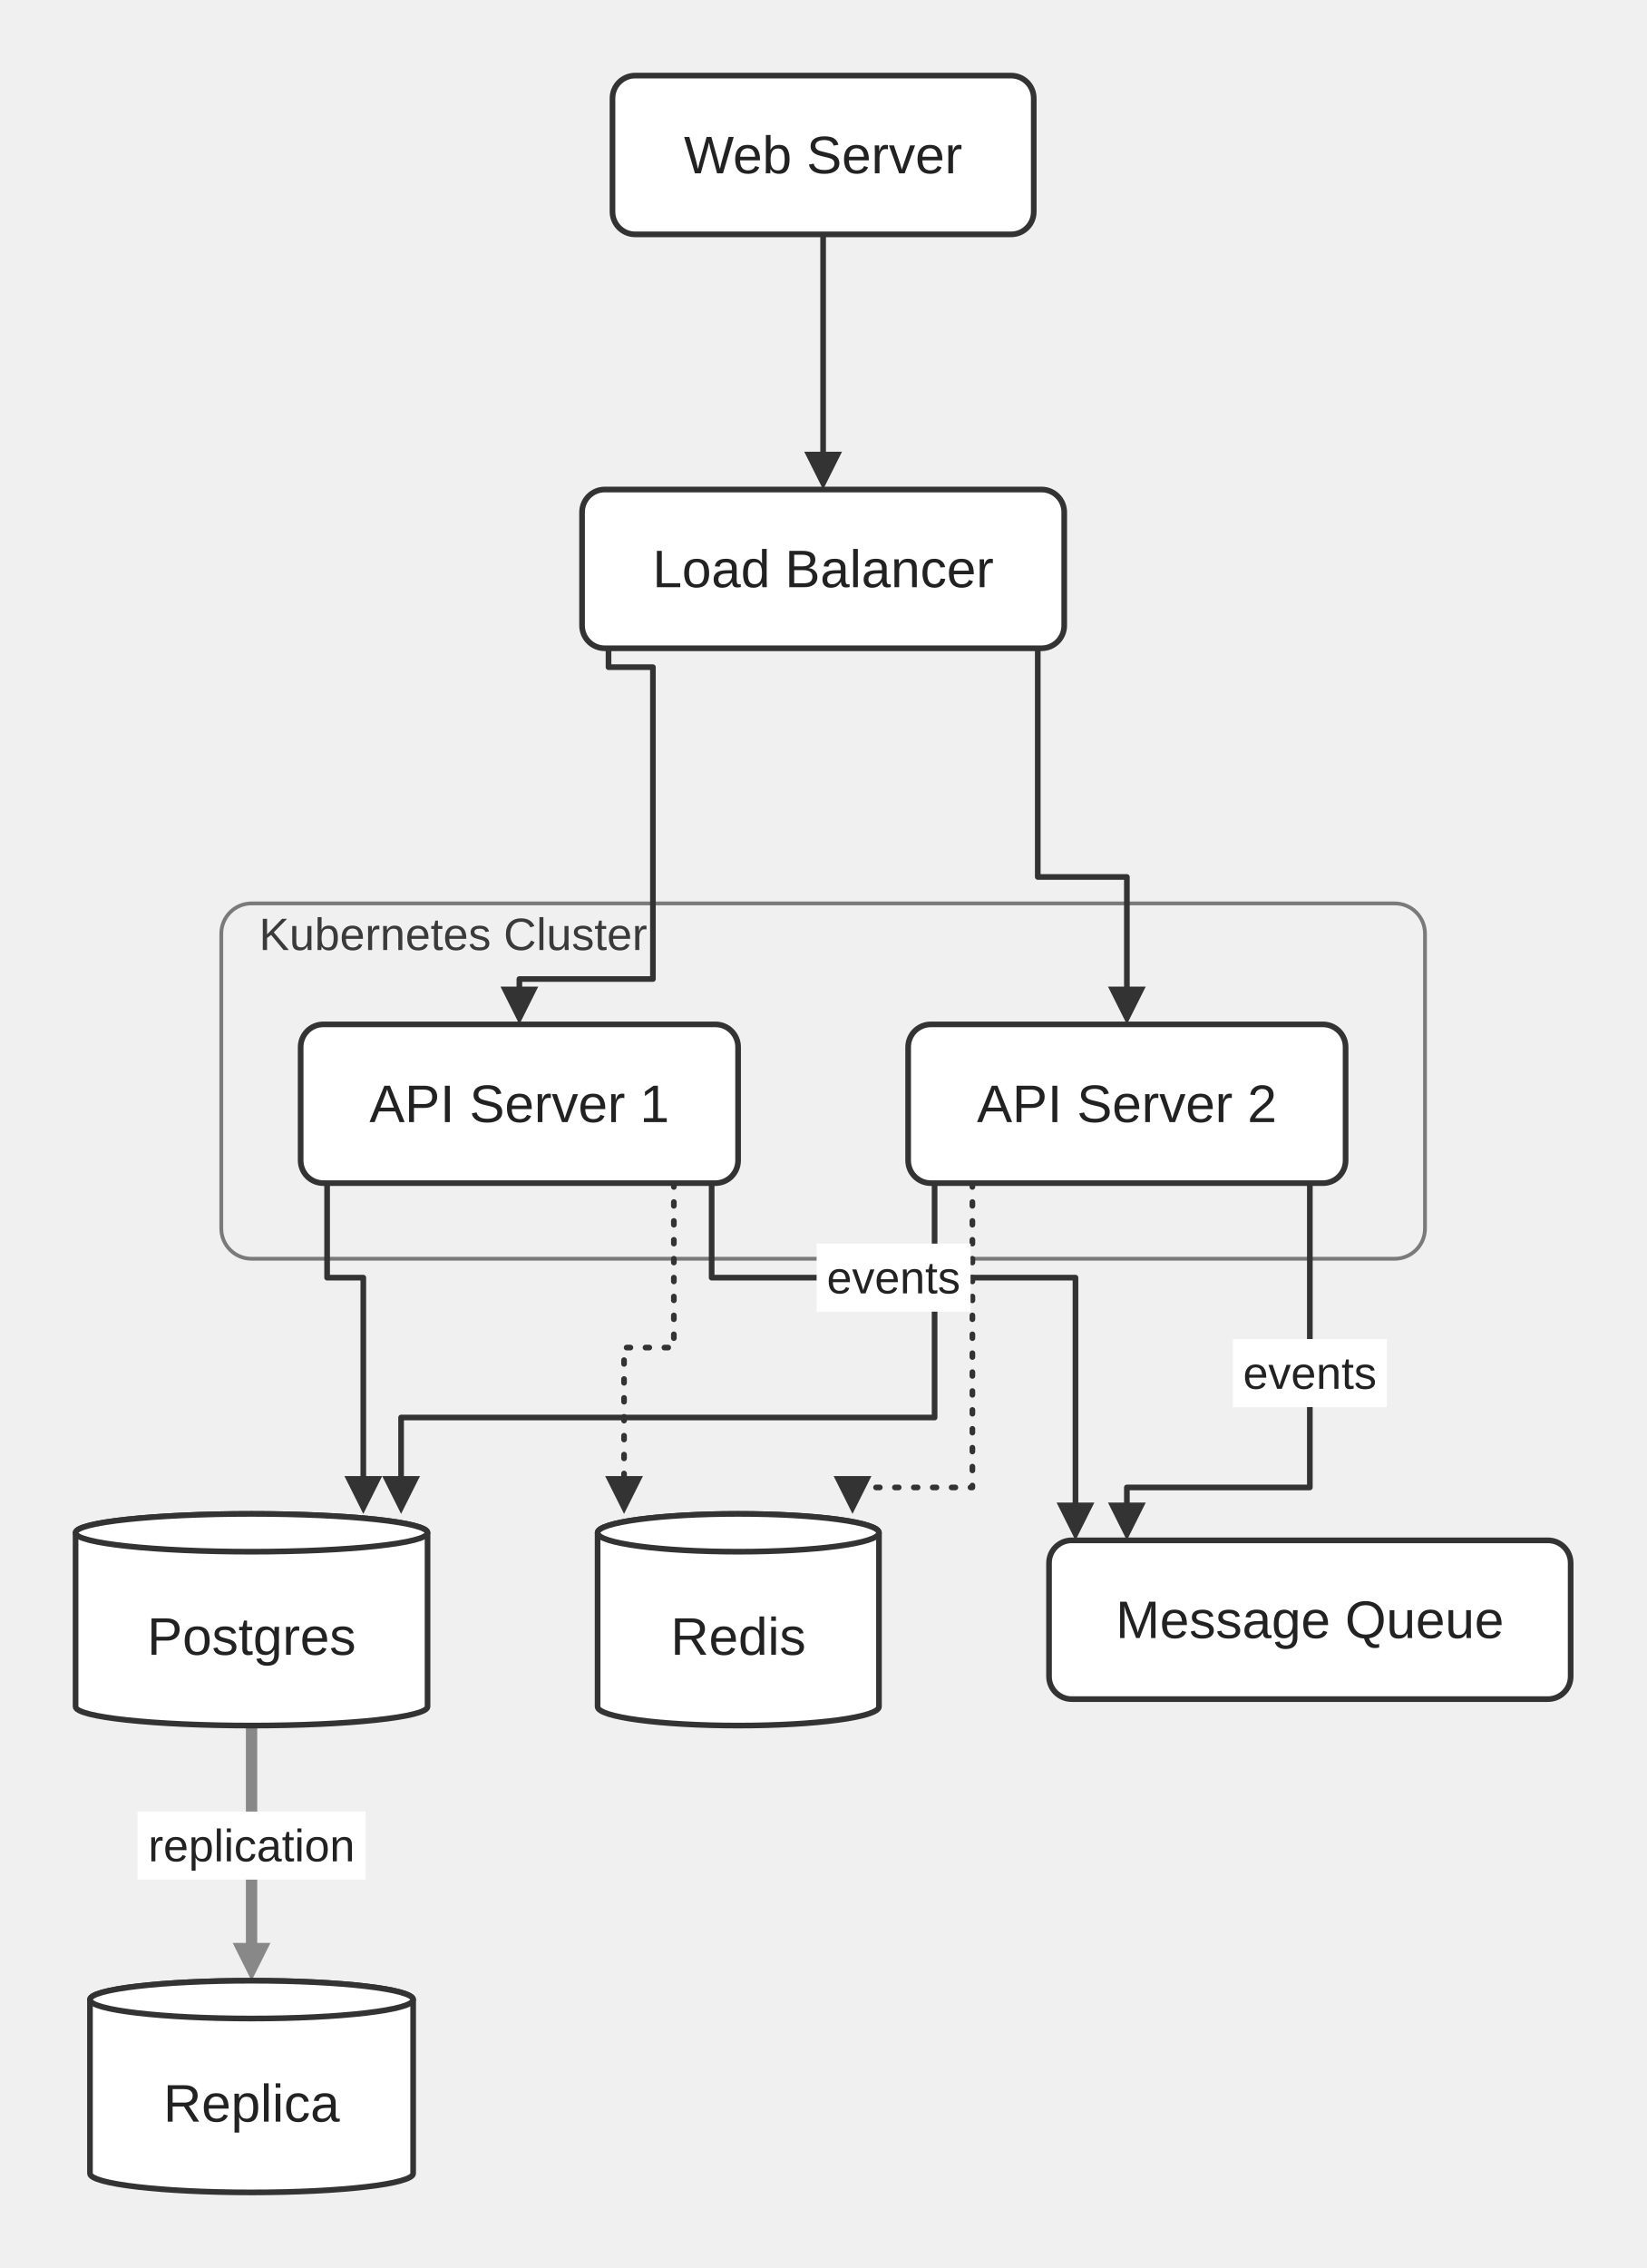
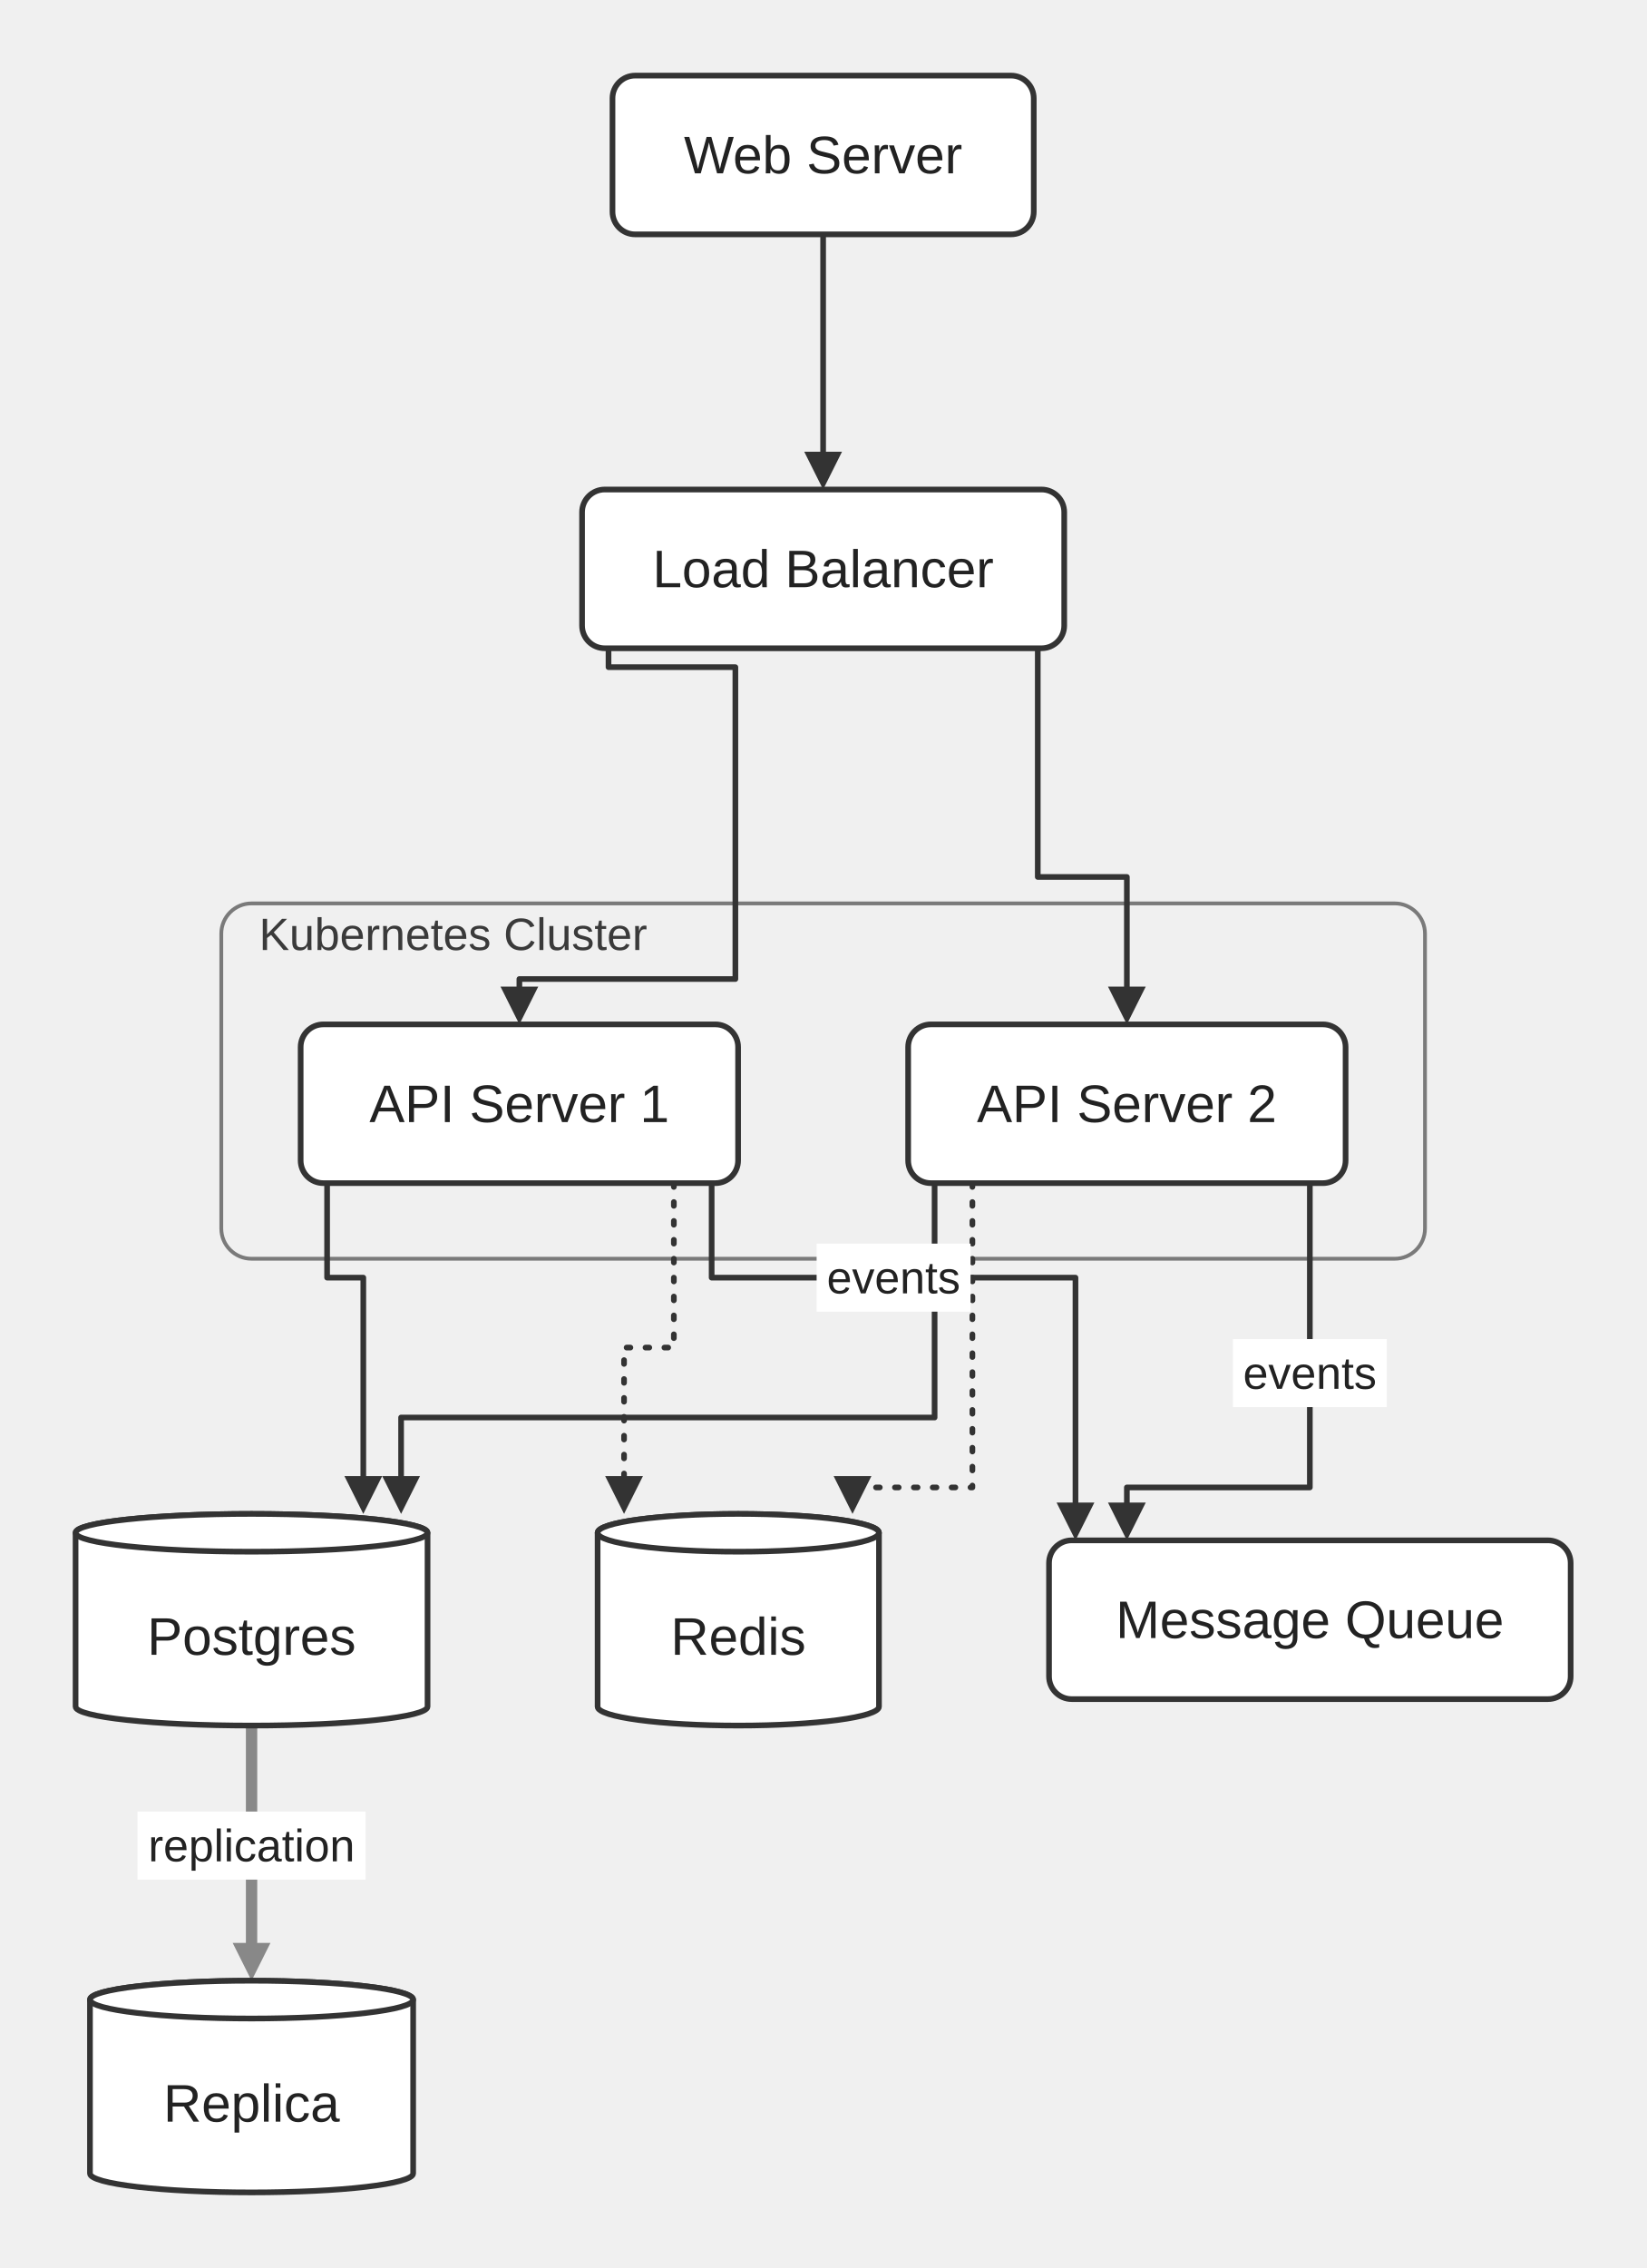
<svg xmlns="http://www.w3.org/2000/svg" width="435.65" height="600.00" viewBox="0 0 435.65 600.00">
  <defs>
    <marker id="arrow" viewBox="0 0 10 10" refX="6.00" refY="5" markerWidth="10" markerHeight="10" orient="auto" markerUnits="userSpaceOnUse">
      <path d="M0,0 L10,5 L0,10 Z" fill="#333" />
    </marker>
    <marker id="arrow-888" viewBox="0 0 10 10" refX="6.00" refY="5" markerWidth="10" markerHeight="10" orient="auto" markerUnits="userSpaceOnUse">
      <path d="M0,0 L10,5 L0,10 Z" fill="#888" />
    </marker>
  </defs>
  <g fill="none" stroke="#7a7a7a" stroke-width="1" stroke-linejoin="round">
    <rect x="58.56" y="239.00" width="318.53" height="94.00" rx="8" ry="8" fill="none" stroke="#7a7a7a" stroke-width="1" />
  </g>
  <g fill="#3a3a3a" font-family="Arial, Helvetica, Liberation Sans, DejaVu Sans, sans-serif" font-size="12.00">
    <text x="68.56" y="243.00" text-anchor="start" dominant-baseline="hanging">Kubernetes Cluster</text>
  </g>
  <g fill="none" stroke-linecap="round" stroke-linejoin="round">
    <polyline points="217.82,62.00 217.82,125.50" stroke="#333" stroke-width="1.5" marker-end="url(#arrow)" />
-     <polyline points="161.03,171.50 161.03,176.50 172.78,176.50 172.78,239.00 172.78,259.00 137.44,259.00 137.44,267.00" stroke="#333" stroke-width="1.5" marker-end="url(#arrow)" />
+     <polyline points="161.03,171.50 161.03,176.50 194.60,176.50 194.60,239.00 194.60,259.00 137.44,259.00 137.44,267.00" stroke="#333" stroke-width="1.5" marker-end="url(#arrow)" />
    <polyline points="274.62,171.50 274.62,232.00 298.20,232.00 298.20,239.00 298.20,267.00" stroke="#333" stroke-width="1.5" marker-end="url(#arrow)" />
    <polyline points="86.56,313.00 86.56,333.00 86.56,338.00 96.14,338.00 96.14,396.50" stroke="#333" stroke-width="1.5" marker-end="url(#arrow)" />
    <polyline points="247.32,313.00 247.32,333.00 247.32,375.00 106.14,375.00 106.14,396.50" stroke="#333" stroke-width="1.5" marker-end="url(#arrow)" />
    <polyline points="178.32,313.00 178.32,333.00 178.32,356.50 165.14,356.50 165.14,396.50" stroke="#333" stroke-width="1.5" stroke-dasharray="1 4" marker-end="url(#arrow)" />
    <polyline points="257.32,313.00 257.32,333.00 257.32,393.50 225.60,393.50 225.60,396.50" stroke="#333" stroke-width="1.5" stroke-dasharray="1 4" marker-end="url(#arrow)" />
    <polyline points="188.32,313.00 188.32,333.00 188.32,338.00 284.60,338.00 284.60,403.50" stroke="#333" stroke-width="1.5" marker-end="url(#arrow)" />
    <polyline points="346.62,313.00 346.62,333.00 346.62,393.50 298.20,393.50 298.20,403.50" stroke="#333" stroke-width="1.5" marker-end="url(#arrow)" />
    <polyline points="66.57,456.50 66.57,520.00" stroke="#888" stroke-width="3" marker-end="url(#arrow-888)" />
  </g>
  <g fill="#fff" stroke="none">
    <rect x="216.10" y="329.00" width="40.73" height="18.00" />
    <rect x="326.26" y="354.25" width="40.73" height="18.00" />
    <rect x="36.39" y="479.25" width="60.36" height="18.00" />
  </g>
  <g fill="#222" font-family="Arial, Helvetica, Liberation Sans, DejaVu Sans, sans-serif" font-size="12.00" text-anchor="middle" dominant-baseline="central">
    <text x="236.46" y="338.00">events</text>
    <text x="346.62" y="363.25">events</text>
    <text x="66.57" y="488.25">replication</text>
  </g>
  <g>
    <rect x="162.08" y="20.00" width="111.48" height="42.00" rx="6" ry="6" fill="#fff" stroke="#333" stroke-width="1.5" />
    <text x="217.82" y="41.00" font-family="Arial, Helvetica, Liberation Sans, DejaVu Sans, sans-serif" font-size="14" fill="#222" text-anchor="middle" dominant-baseline="central">Web Server</text>
    <rect x="154.03" y="129.50" width="127.59" height="42.00" rx="6" ry="6" fill="#fff" stroke="#333" stroke-width="1.5" />
    <text x="217.82" y="150.50" font-family="Arial, Helvetica, Liberation Sans, DejaVu Sans, sans-serif" font-size="14" fill="#222" text-anchor="middle" dominant-baseline="central">Load Balancer</text>
    <rect x="79.56" y="271.00" width="115.76" height="42.00" rx="6" ry="6" fill="#fff" stroke="#333" stroke-width="1.5" />
    <text x="137.44" y="292.00" font-family="Arial, Helvetica, Liberation Sans, DejaVu Sans, sans-serif" font-size="14" fill="#222" text-anchor="middle" dominant-baseline="central">API Server 1</text>
    <rect x="240.32" y="271.00" width="115.76" height="42.00" rx="6" ry="6" fill="#fff" stroke="#333" stroke-width="1.5" />
    <text x="298.20" y="292.00" font-family="Arial, Helvetica, Liberation Sans, DejaVu Sans, sans-serif" font-size="14" fill="#222" text-anchor="middle" dominant-baseline="central">API Server 2</text>
    <path d="M20.00,405.50 L20.00,451.50 A46.57,5.00 0 0 0 113.14,451.50 L113.14,405.50 A46.57,5.00 0 0 0 20.00,405.50 Z" fill="#fff" stroke="#333" stroke-width="1.5" />
    <ellipse cx="66.57" cy="405.50" rx="46.57" ry="5.00" fill="#fff" stroke="#333" stroke-width="1.5" />
    <text x="66.57" y="432.92" font-family="Arial, Helvetica, Liberation Sans, DejaVu Sans, sans-serif" font-size="14" fill="#222" text-anchor="middle" dominant-baseline="central">Postgres</text>
    <path d="M158.14,405.50 L158.14,451.50 A37.23,5.00 0 0 0 232.60,451.50 L232.60,405.50 A37.23,5.00 0 0 0 158.14,405.50 Z" fill="#fff" stroke="#333" stroke-width="1.5" />
    <ellipse cx="195.37" cy="405.50" rx="37.23" ry="5.00" fill="#fff" stroke="#333" stroke-width="1.5" />
    <text x="195.37" y="432.92" font-family="Arial, Helvetica, Liberation Sans, DejaVu Sans, sans-serif" font-size="14" fill="#222" text-anchor="middle" dominant-baseline="central">Redis</text>
    <rect x="277.60" y="407.50" width="138.04" height="42.00" rx="6" ry="6" fill="#fff" stroke="#333" stroke-width="1.5" />
    <text x="346.62" y="428.50" font-family="Arial, Helvetica, Liberation Sans, DejaVu Sans, sans-serif" font-size="14" fill="#222" text-anchor="middle" dominant-baseline="central">Message Queue</text>
    <path d="M23.81,529.00 L23.81,575.00 A42.76,5.00 0 0 0 109.33,575.00 L109.33,529.00 A42.76,5.00 0 0 0 23.81,529.00 Z" fill="#fff" stroke="#333" stroke-width="1.5" />
    <ellipse cx="66.57" cy="529.00" rx="42.76" ry="5.00" fill="#fff" stroke="#333" stroke-width="1.5" />
    <text x="66.57" y="556.42" font-family="Arial, Helvetica, Liberation Sans, DejaVu Sans, sans-serif" font-size="14" fill="#222" text-anchor="middle" dominant-baseline="central">Replica</text>
  </g>
</svg>
